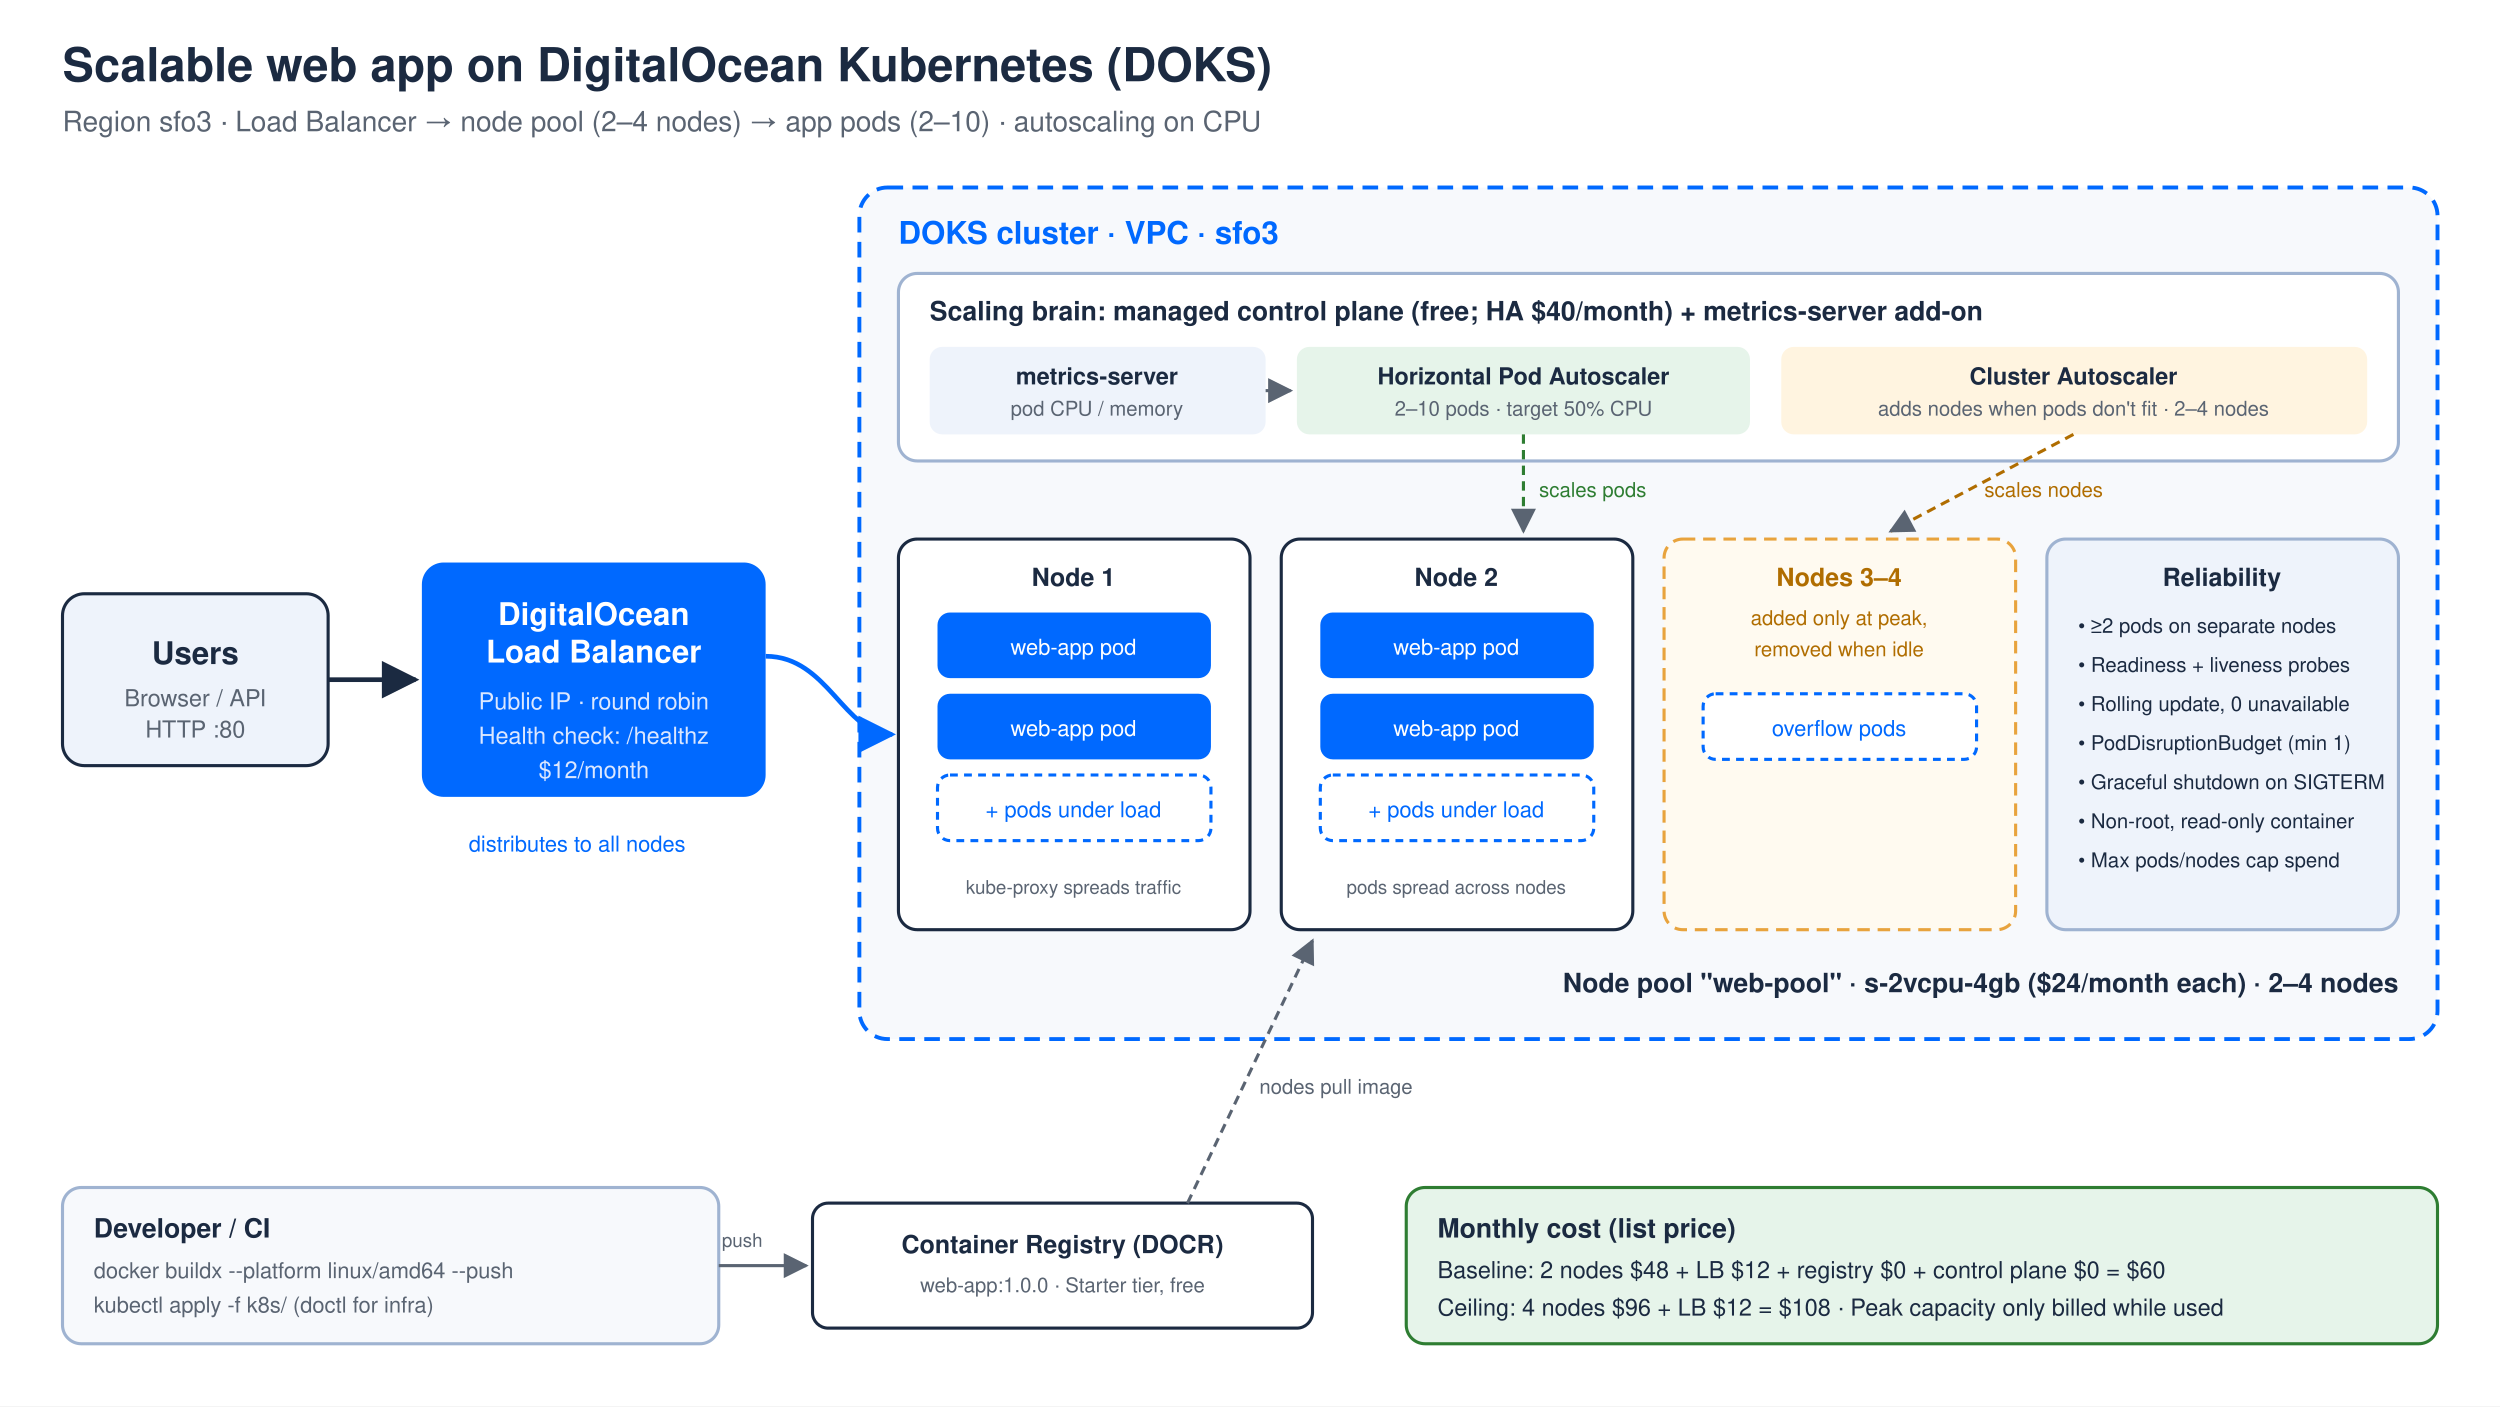
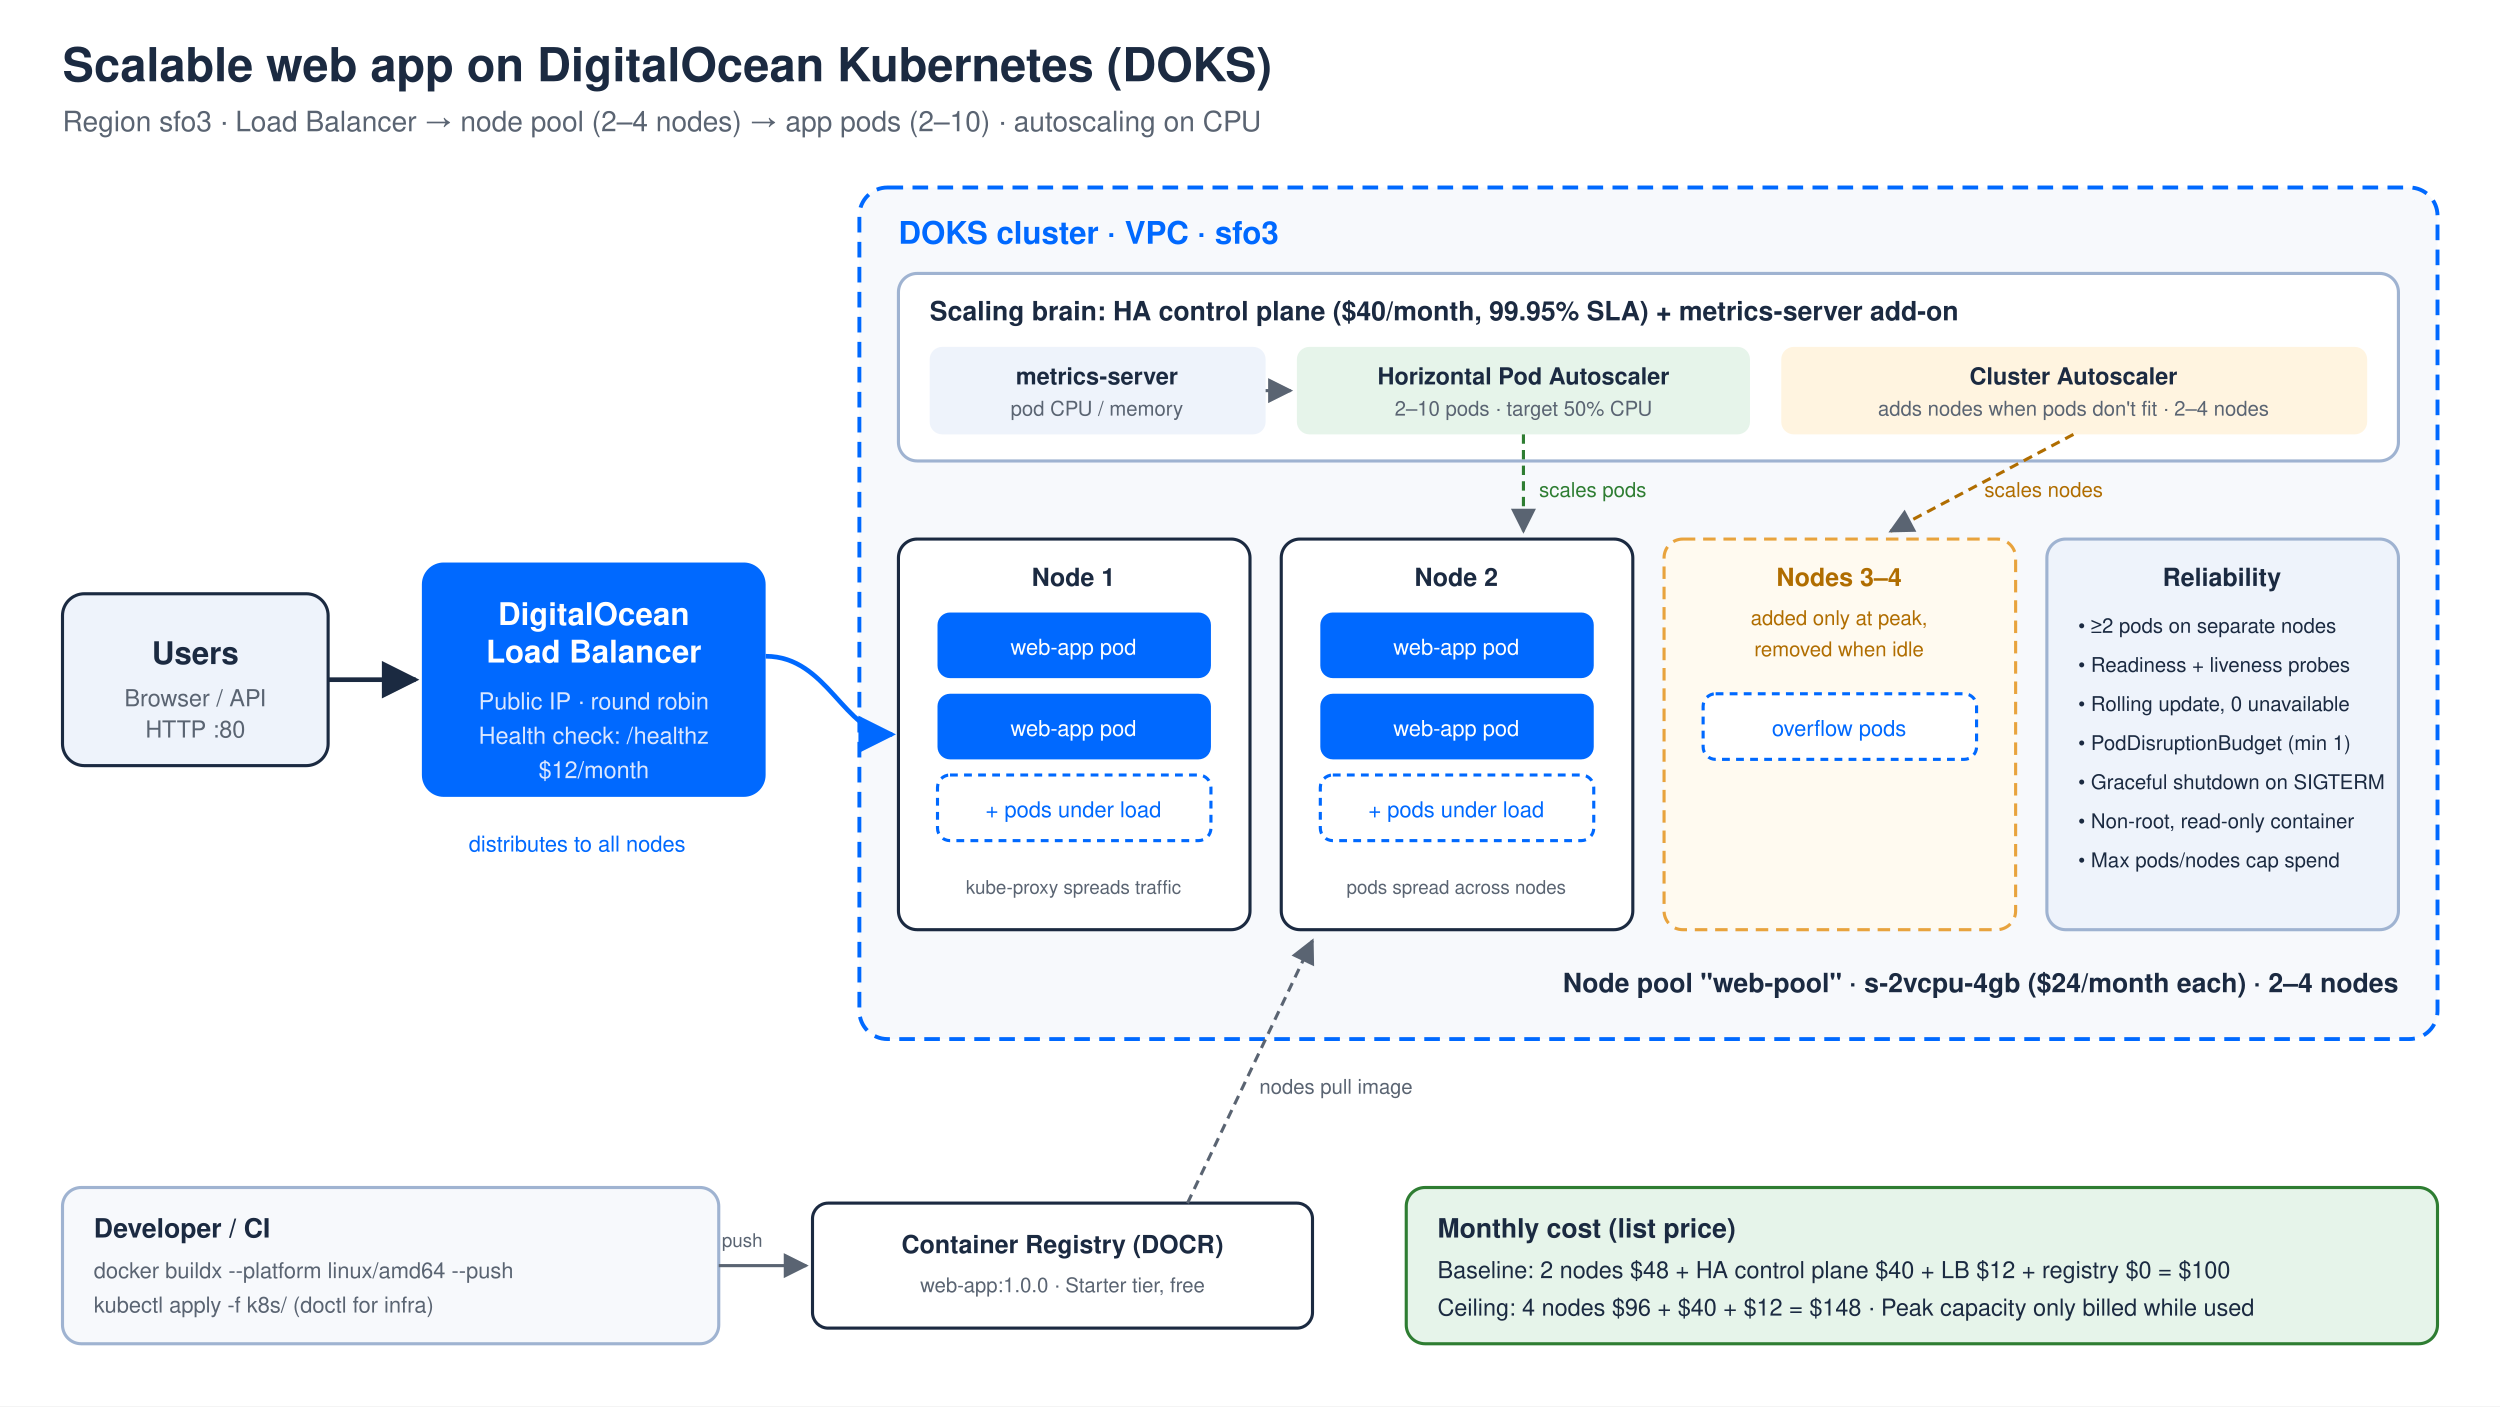
<svg xmlns="http://www.w3.org/2000/svg" width="1600" height="900" viewBox="0 0 1600 900" font-family="Helvetica, Arial, sans-serif">
  <defs>
    <marker id="arr" viewBox="0 0 10 10" refX="9" refY="5" markerWidth="8" markerHeight="8" orient="auto-start-reverse">
      <path d="M0,0 L10,5 L0,10 z" fill="#1b2a41" />
    </marker>
    <marker id="arrb" viewBox="0 0 10 10" refX="9" refY="5" markerWidth="8" markerHeight="8" orient="auto-start-reverse">
      <path d="M0,0 L10,5 L0,10 z" fill="#0069ff" />
    </marker>
    <marker id="arrg" viewBox="0 0 10 10" refX="9" refY="5" markerWidth="8" markerHeight="8" orient="auto-start-reverse">
      <path d="M0,0 L10,5 L0,10 z" fill="#5a6472" />
    </marker>
  </defs>
  <rect width="1600" height="900" fill="#ffffff" />
  <text x="40" y="52" font-size="30" font-weight="700" fill="#1b2a41">Scalable web app on DigitalOcean Kubernetes (DOKS)</text>
  <text x="40" y="84" font-size="18" fill="#5a6472">Region sfo3 · Load Balancer → node pool (2–4 nodes) → app pods (2–10) · autoscaling on CPU</text>
  <rect x="40" y="380" width="170" height="110" rx="14" fill="#eef3fb" stroke="#1b2a41" stroke-width="2" />
  <text x="125" y="425" font-size="20" font-weight="700" text-anchor="middle" fill="#1b2a41">Users</text>
  <text x="125" y="452" font-size="15" text-anchor="middle" fill="#5a6472">Browser / API</text>
  <text x="125" y="472" font-size="15" text-anchor="middle" fill="#5a6472">HTTP :80</text>
  <rect x="270" y="360" width="220" height="150" rx="14" fill="#0069ff" />
  <text x="380" y="400" font-size="20" font-weight="700" text-anchor="middle" fill="#ffffff">DigitalOcean</text>
  <text x="380" y="424" font-size="20" font-weight="700" text-anchor="middle" fill="#ffffff">Load Balancer</text>
  <text x="380" y="454" font-size="15" text-anchor="middle" fill="#dbe7ff">Public IP · round robin</text>
  <text x="380" y="476" font-size="15" text-anchor="middle" fill="#dbe7ff">Health check: /healthz</text>
  <text x="380" y="498" font-size="15" text-anchor="middle" fill="#dbe7ff">$12/month</text>
  <line x1="210" y1="435" x2="266" y2="435" stroke="#1b2a41" stroke-width="3" marker-end="url(#arr)" />
  <rect x="550" y="120" width="1010" height="545" rx="18" fill="#f7f9fc" stroke="#0069ff" stroke-width="2.5" stroke-dasharray="10 6" />
  <text x="575" y="156" font-size="20" font-weight="700" fill="#0069ff">DOKS cluster  ·  VPC  ·  sfo3</text>
  <rect x="575" y="175" width="960" height="120" rx="12" fill="#ffffff" stroke="#9fb3d1" stroke-width="2" />
-   <text x="595" y="205" font-size="17" font-weight="700" fill="#1b2a41">Scaling brain: managed control plane (free; HA $40/month) + metrics-server add-on</text>
+   <text x="595" y="205" font-size="17" font-weight="700" fill="#1b2a41">Scaling brain: HA control plane ($40/month, 99.95% SLA) + metrics-server add-on</text>
  <rect x="595" y="222" width="215" height="56" rx="8" fill="#eef3fb" />
  <text x="702" y="246" font-size="15" font-weight="700" text-anchor="middle" fill="#1b2a41">metrics-server</text>
  <text x="702" y="266" font-size="13" text-anchor="middle" fill="#5a6472">pod CPU / memory</text>
  <rect x="830" y="222" width="290" height="56" rx="8" fill="#e6f4ea" />
  <text x="975" y="246" font-size="15" font-weight="700" text-anchor="middle" fill="#1b2a41">Horizontal Pod Autoscaler</text>
  <text x="975" y="266" font-size="13" text-anchor="middle" fill="#5a6472">2–10 pods · target 50% CPU</text>
  <rect x="1140" y="222" width="375" height="56" rx="8" fill="#fff4e0" />
  <text x="1327" y="246" font-size="15" font-weight="700" text-anchor="middle" fill="#1b2a41">Cluster Autoscaler</text>
  <text x="1327" y="266" font-size="13" text-anchor="middle" fill="#5a6472">adds nodes when pods don't fit · 2–4 nodes</text>
  <line x1="810" y1="250" x2="826" y2="250" stroke="#5a6472" stroke-width="2" marker-end="url(#arrg)" />
  <text x="1535" y="635" font-size="17" font-weight="700" text-anchor="end" fill="#1b2a41">Node pool "web-pool" · s-2vcpu-4gb ($24/month each) · 2–4 nodes</text>
  <rect x="575" y="345" width="225" height="250" rx="12" fill="#ffffff" stroke="#1b2a41" stroke-width="2" />
  <text x="687" y="375" font-size="16" font-weight="700" text-anchor="middle" fill="#1b2a41">Node 1</text>
  <rect x="600" y="392" width="175" height="42" rx="8" fill="#0069ff" />
  <text x="687" y="419" font-size="14" text-anchor="middle" fill="#fff">web-app pod</text>
  <rect x="600" y="444" width="175" height="42" rx="8" fill="#0069ff" />
  <text x="687" y="471" font-size="14" text-anchor="middle" fill="#fff">web-app pod</text>
  <rect x="600" y="496" width="175" height="42" rx="8" fill="#ffffff" stroke="#0069ff" stroke-dasharray="5 4" stroke-width="2" />
  <text x="687" y="523" font-size="14" text-anchor="middle" fill="#0069ff">+ pods under load</text>
  <text x="687" y="572" font-size="12" text-anchor="middle" fill="#5a6472">kube-proxy spreads traffic</text>
  <rect x="820" y="345" width="225" height="250" rx="12" fill="#ffffff" stroke="#1b2a41" stroke-width="2" />
  <text x="932" y="375" font-size="16" font-weight="700" text-anchor="middle" fill="#1b2a41">Node 2</text>
  <rect x="845" y="392" width="175" height="42" rx="8" fill="#0069ff" />
  <text x="932" y="419" font-size="14" text-anchor="middle" fill="#fff">web-app pod</text>
  <rect x="845" y="444" width="175" height="42" rx="8" fill="#0069ff" />
  <text x="932" y="471" font-size="14" text-anchor="middle" fill="#fff">web-app pod</text>
  <rect x="845" y="496" width="175" height="42" rx="8" fill="#ffffff" stroke="#0069ff" stroke-dasharray="5 4" stroke-width="2" />
  <text x="932" y="523" font-size="14" text-anchor="middle" fill="#0069ff">+ pods under load</text>
  <text x="932" y="572" font-size="12" text-anchor="middle" fill="#5a6472">pods spread across nodes</text>
  <rect x="1065" y="345" width="225" height="250" rx="12" fill="#fffaf0" stroke="#e8a33d" stroke-width="2" stroke-dasharray="8 5" />
  <text x="1177" y="375" font-size="16" font-weight="700" text-anchor="middle" fill="#b06d00">Nodes 3–4</text>
  <text x="1177" y="400" font-size="13" text-anchor="middle" fill="#b06d00">added only at peak,</text>
  <text x="1177" y="420" font-size="13" text-anchor="middle" fill="#b06d00">removed when idle</text>
  <rect x="1090" y="444" width="175" height="42" rx="8" fill="#ffffff" stroke="#0069ff" stroke-dasharray="5 4" stroke-width="2" />
  <text x="1177" y="471" font-size="14" text-anchor="middle" fill="#0069ff">overflow pods</text>
  <rect x="1310" y="345" width="225" height="250" rx="12" fill="#eef3fb" stroke="#9fb3d1" stroke-width="2" />
  <text x="1422" y="375" font-size="16" font-weight="700" text-anchor="middle" fill="#1b2a41">Reliability</text>
  <text x="1330" y="405" font-size="13" fill="#1b2a41">• ≥2 pods on separate nodes</text>
  <text x="1330" y="430" font-size="13" fill="#1b2a41">• Readiness + liveness probes</text>
  <text x="1330" y="455" font-size="13" fill="#1b2a41">• Rolling update, 0 unavailable</text>
  <text x="1330" y="480" font-size="13" fill="#1b2a41">• PodDisruptionBudget (min 1)</text>
  <text x="1330" y="505" font-size="13" fill="#1b2a41">• Graceful shutdown on SIGTERM</text>
  <text x="1330" y="530" font-size="13" fill="#1b2a41">• Non-root, read-only container</text>
  <text x="1330" y="555" font-size="13" fill="#1b2a41">• Max pods/nodes cap spend</text>
  <path d="M490 420 C 530 420, 540 470, 571 470" fill="none" stroke="#0069ff" stroke-width="3" marker-end="url(#arrb)" />
  <text x="300" y="545" font-size="14" fill="#0069ff">distributes to all nodes</text>
  <line x1="975" y1="278" x2="975" y2="340" stroke="#2e7d32" stroke-width="2" stroke-dasharray="6 4" marker-end="url(#arrg)" />
  <text x="985" y="318" font-size="13" fill="#2e7d32">scales pods</text>
  <line x1="1327" y1="278" x2="1210" y2="340" stroke="#b06d00" stroke-width="2" stroke-dasharray="6 4" marker-end="url(#arrg)" />
  <text x="1270" y="318" font-size="13" fill="#b06d00">scales nodes</text>
  <rect x="520" y="770" width="320" height="80" rx="10" fill="#ffffff" stroke="#1b2a41" stroke-width="2" />
  <text x="680" y="802" font-size="16" font-weight="700" text-anchor="middle" fill="#1b2a41">Container Registry (DOCR)</text>
  <text x="680" y="827" font-size="13" text-anchor="middle" fill="#5a6472">web-app:1.0.0 · Starter tier, free</text>
  <line x1="760" y1="770" x2="840" y2="602" stroke="#5a6472" stroke-width="2" stroke-dasharray="6 4" marker-end="url(#arrg)" />
  <text x="806" y="700" font-size="13" fill="#5a6472">nodes pull image</text>
  <rect x="40" y="760" width="420" height="100" rx="12" fill="#f7f9fc" stroke="#9fb3d1" stroke-width="2" />
  <text x="60" y="792" font-size="17" font-weight="700" fill="#1b2a41">Developer / CI</text>
  <text x="60" y="818" font-size="14" fill="#5a6472">docker buildx --platform linux/amd64 --push</text>
  <text x="60" y="840" font-size="14" fill="#5a6472">kubectl apply -f k8s/   (doctl for infra)</text>
  <line x1="460" y1="810" x2="516" y2="810" stroke="#5a6472" stroke-width="2" marker-end="url(#arrg)" />
  <text x="462" y="798" font-size="12" fill="#5a6472">push</text>
  <path d="M460 830 C 520 830, 520 830, 540 830" fill="none" stroke="none" />
  <rect x="900" y="760" width="660" height="100" rx="12" fill="#e6f4ea" stroke="#2e7d32" stroke-width="2" />
  <text x="920" y="792" font-size="17" font-weight="700" fill="#1b2a41">Monthly cost (list price)</text>
-   <text x="920" y="818" font-size="15" fill="#1b2a41">Baseline: 2 nodes $48 + LB $12 + registry $0 + control plane $0 = $60</text>
-   <text x="920" y="842" font-size="15" fill="#1b2a41">Ceiling: 4 nodes $96 + LB $12 = $108 · Peak capacity only billed while used</text>
+   <text x="920" y="818" font-size="15" fill="#1b2a41">Baseline: 2 nodes $48 + HA control plane $40 + LB $12 + registry $0 = $100</text>
+   <text x="920" y="842" font-size="15" fill="#1b2a41">Ceiling: 4 nodes $96 + $40 + $12 = $148 · Peak capacity only billed while used</text>
</svg>
